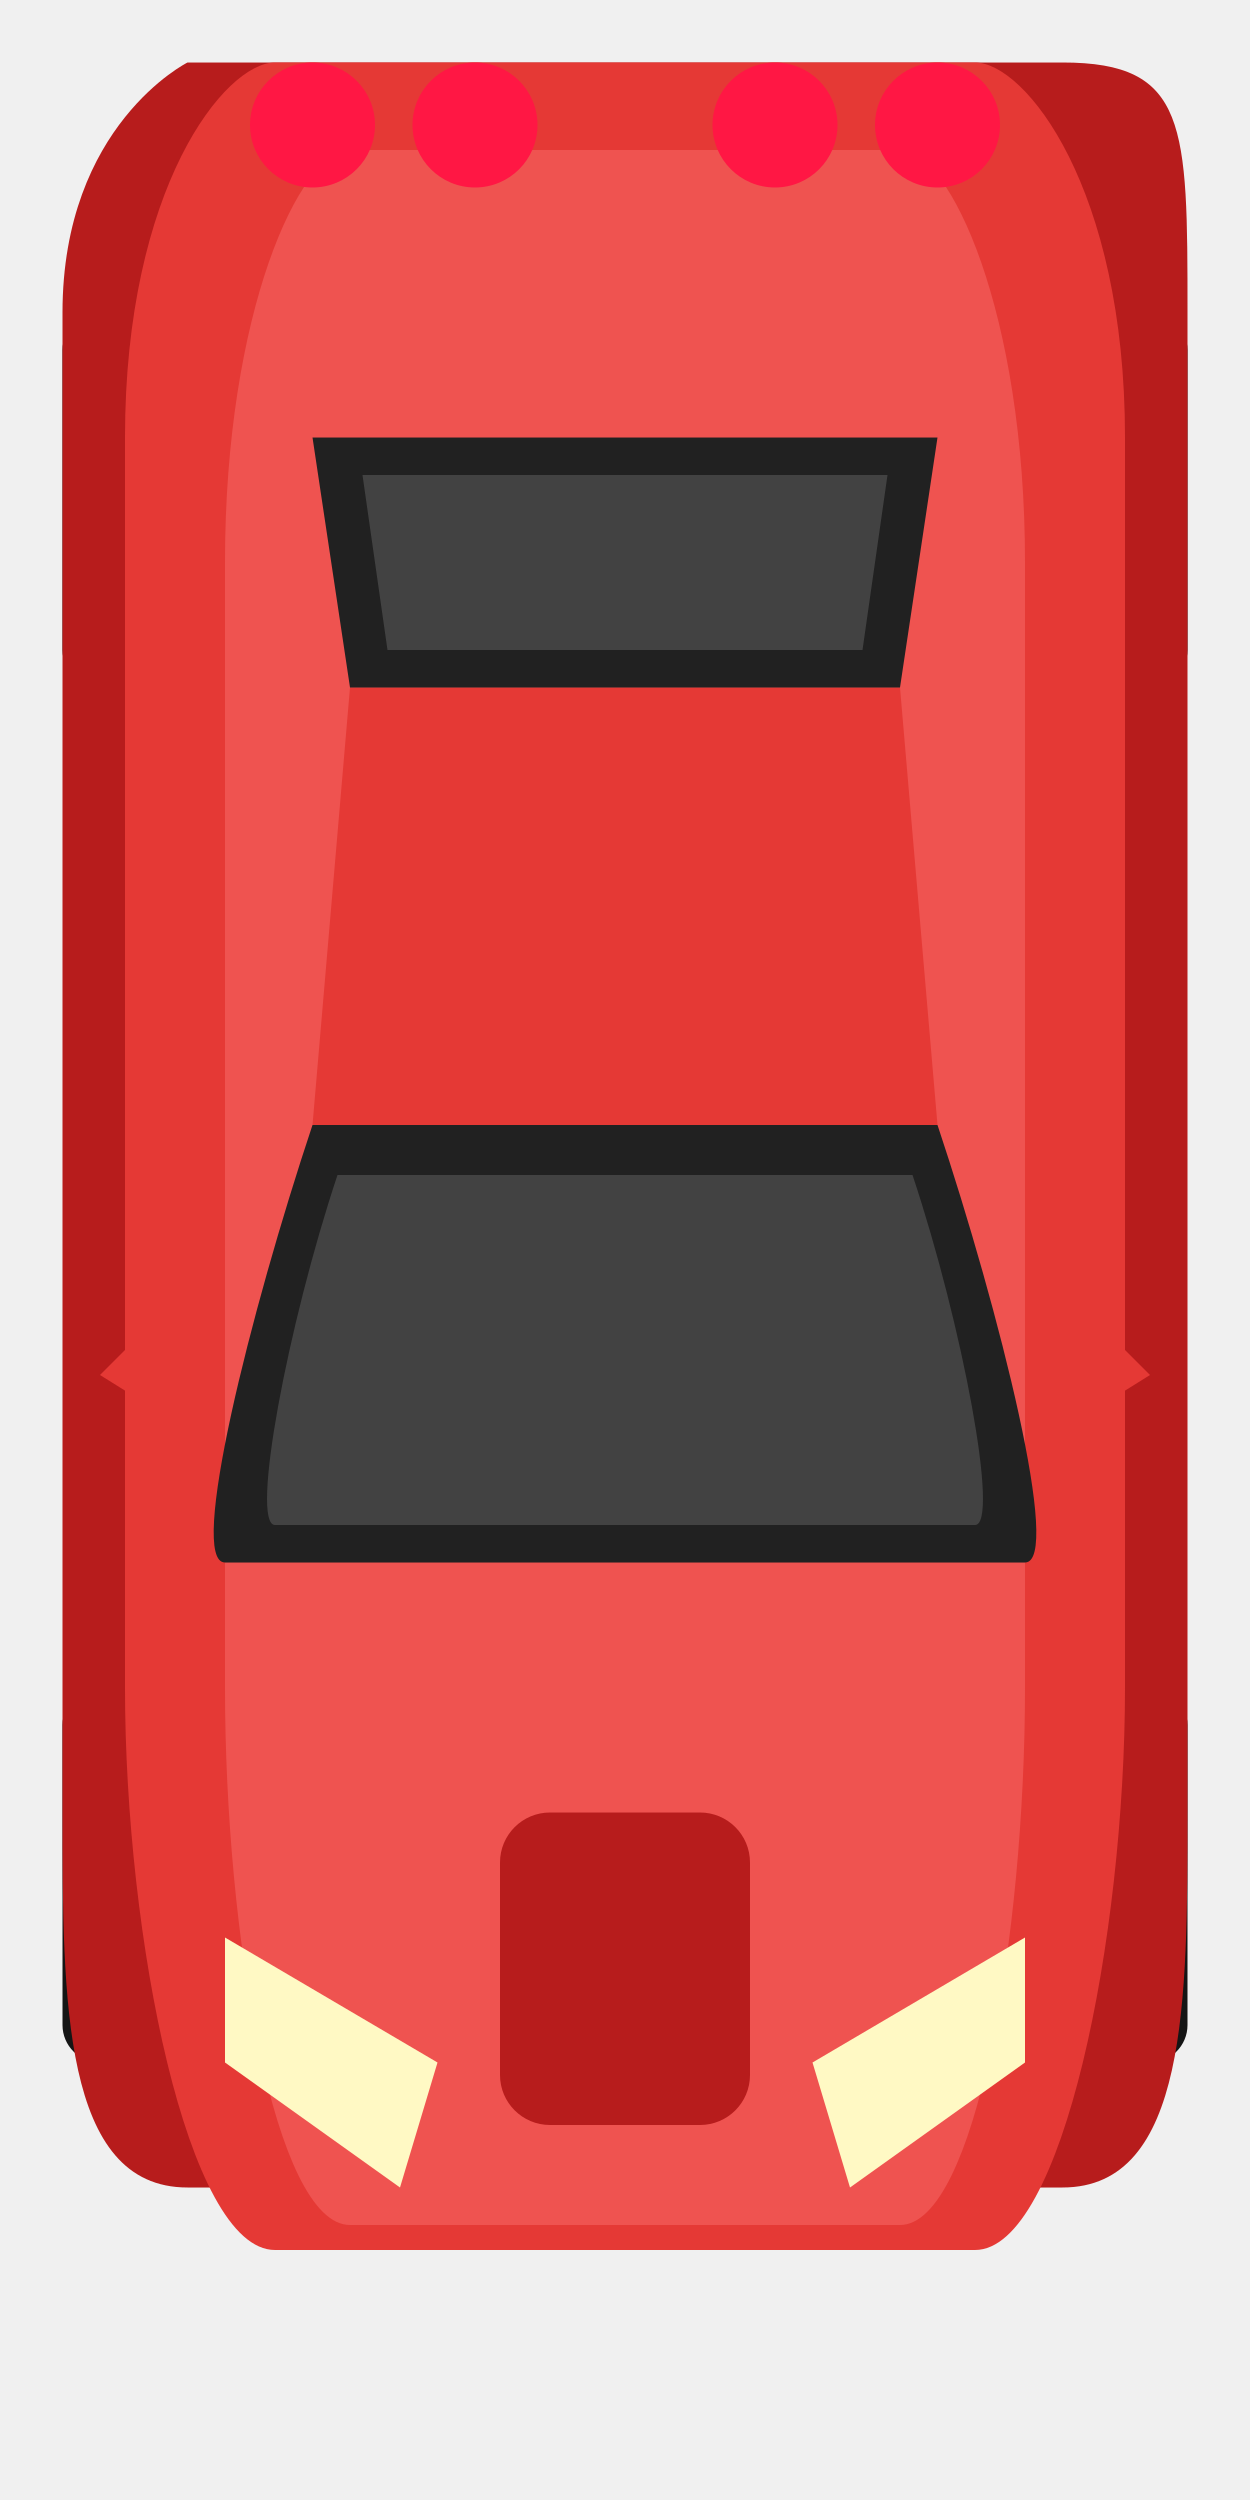
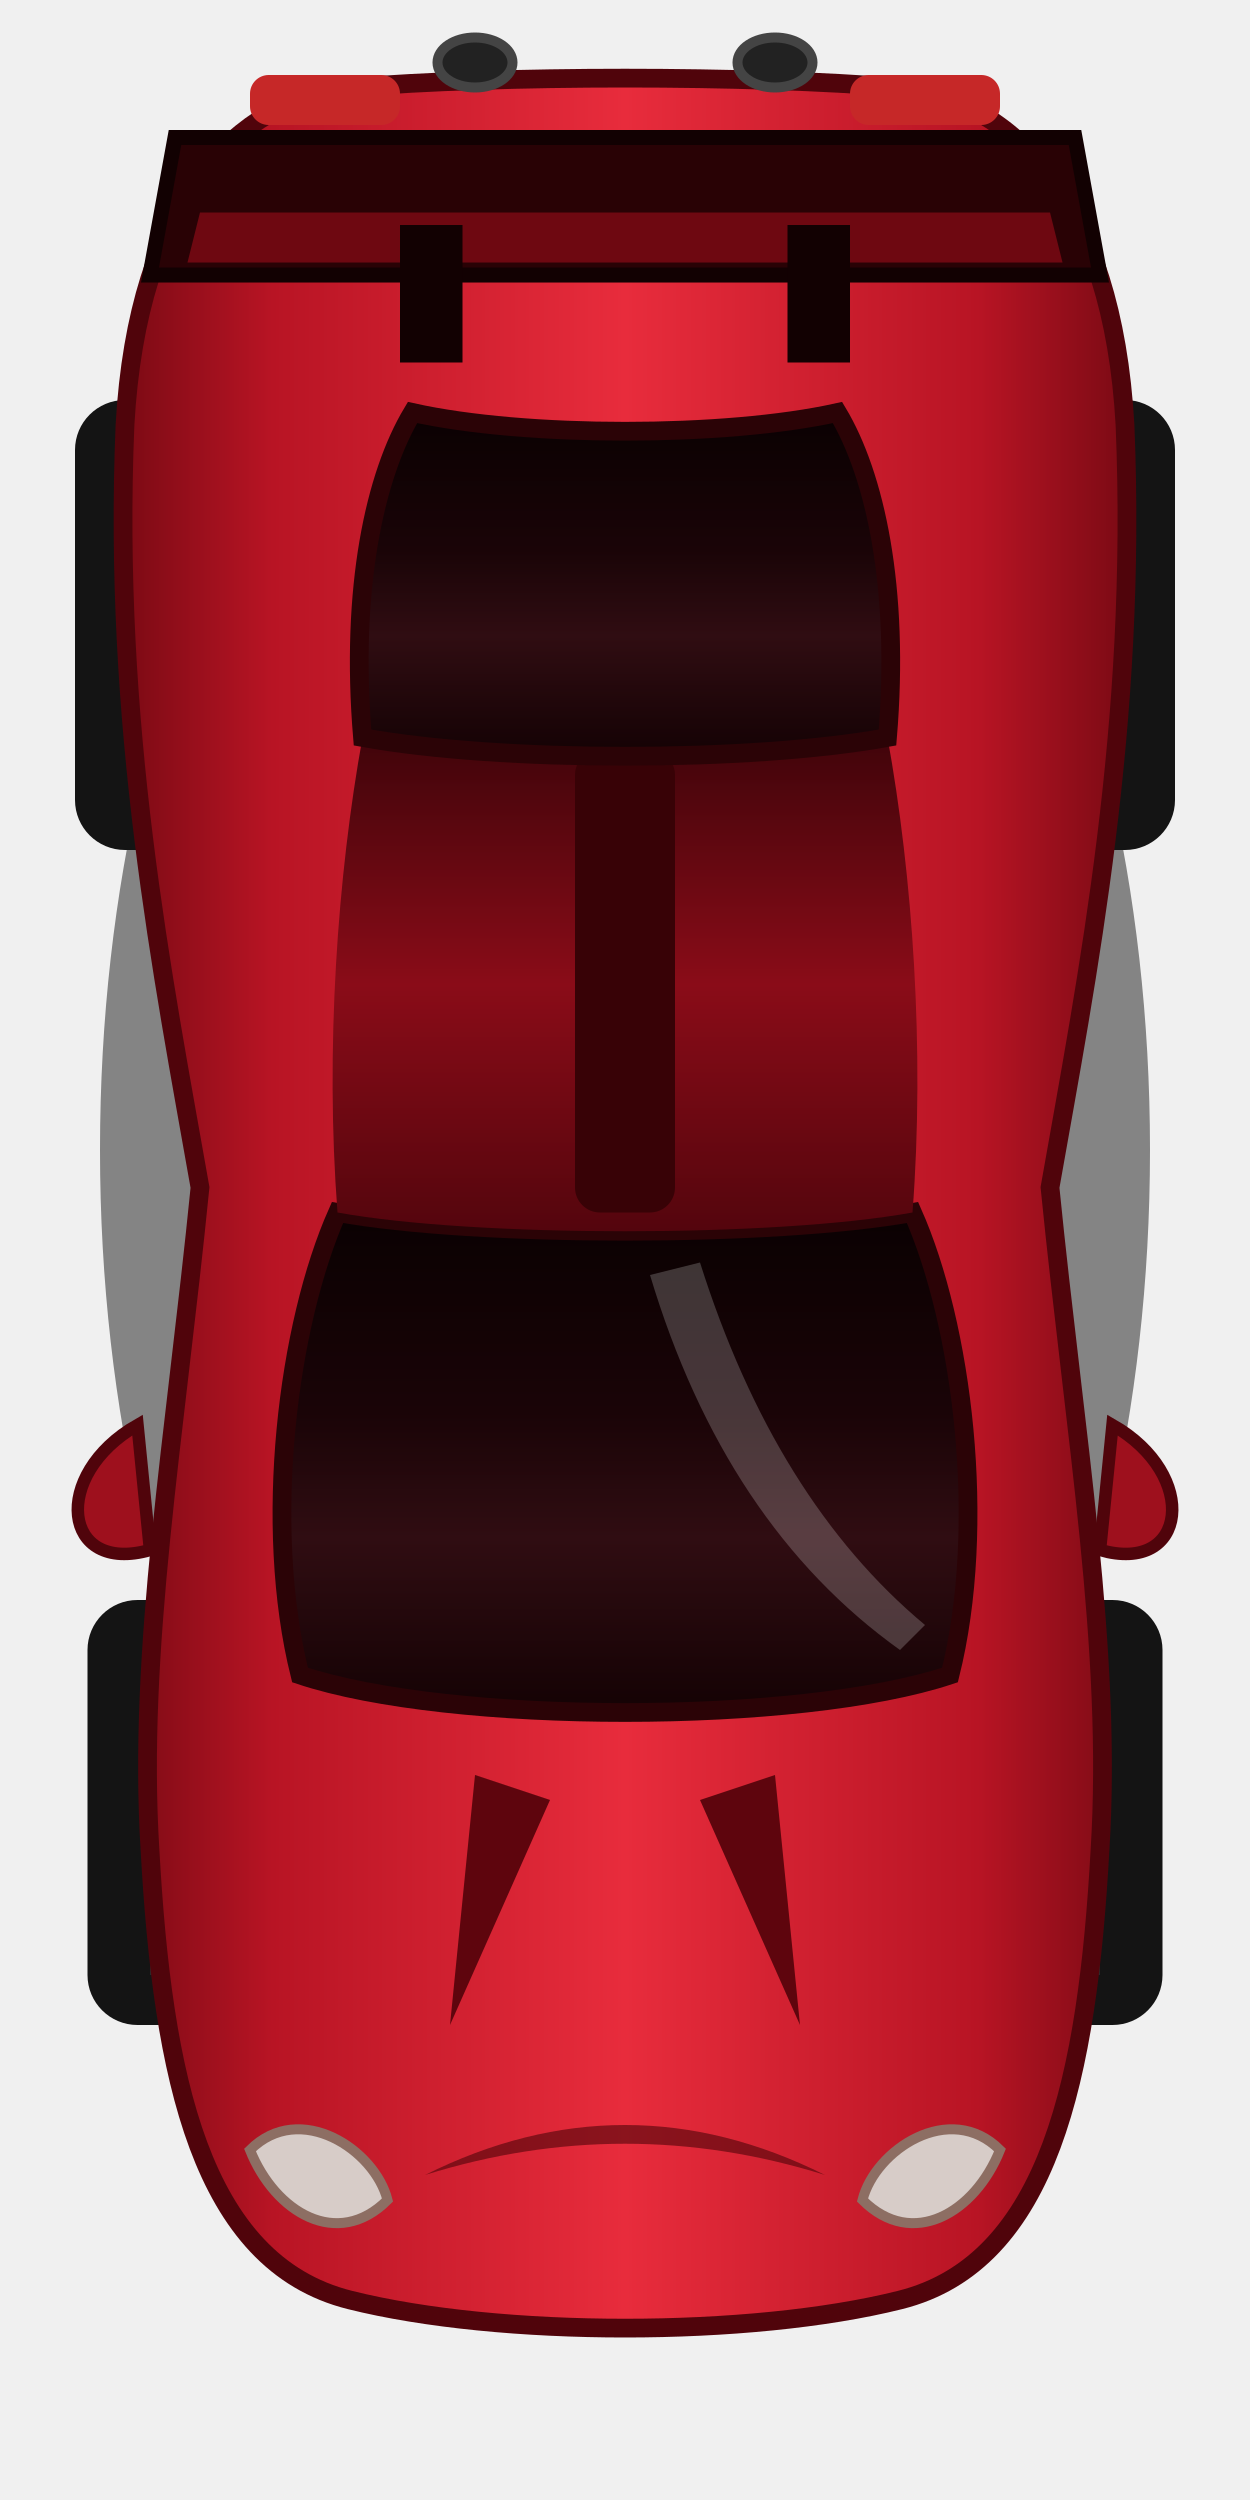
<svg xmlns="http://www.w3.org/2000/svg" viewBox="0 0 100 200" width="100%" height="100%">
+   <defs>
+     <linearGradient id="eBodyGrad" x1="0%" y1="0%" x2="100%" y2="0%">
+       <stop offset="0%" stop-color="#7a0a14" />
+       <stop offset="15%" stop-color="#b81424" />
+       <stop offset="50%" stop-color="#e82c3c" />
+       <stop offset="85%" stop-color="#b81424" />
+       <stop offset="100%" stop-color="#7a0a14" />
+     </linearGradient>
+     <linearGradient id="eRoofGrad" x1="0%" y1="0%" x2="0%" y2="100%">
+       <stop offset="0%" stop-color="#54050d" />
+       <stop offset="50%" stop-color="#8a0c18" />
+       <stop offset="100%" stop-color="#40040a" />
+     </linearGradient>
+     <linearGradient id="eGlassGrad" x1="0%" y1="0%" x2="0%" y2="100%">
+       <stop offset="0%" stop-color="#140204" />
+       <stop offset="35%" stop-color="#300d12" />
+       <stop offset="60%" stop-color="#1a0407" />
+       <stop offset="100%" stop-color="#0a0102" />
+     </linearGradient>
+     <filter id="eGlow" x="-20%" y="-20%" width="140%" height="140%">
+       <feGaussianBlur stdDeviation="3" result="blur" />
+       <feComposite in="SourceGraphic" in2="blur" operator="over" />
+     </filter>
+   </defs>
  <g transform="rotate(180 50 100)">
-     <rect x="5" y="35" width="12" height="30" rx="3" fill="#151515" />
-     <rect x="83" y="35" width="12" height="30" rx="3" fill="#151515" />
-     <rect x="5" y="145" width="12" height="30" rx="3" fill="#151515" />
-     <rect x="83" y="145" width="12" height="30" rx="3" fill="#151515" />
-     <path d="M 15 25 L 85 25 C 95 25, 95 40, 95 55 L 95 175 C 95 190, 85 195, 85 195 L 15 195 C 5 195, 5 190, 5 175 L 5 55 C 5 40, 5 25, 15 25 Z" fill="#b71c1c" />
-     <path d="M 22 20 L 78 20 C 85 20, 90 45, 90 65 L 90 165 C 90 185, 82 195, 78 195 L 22 195 C 18 195, 10 185, 10 165 L 10 65 C 10 45, 15 20, 22 20 Z" fill="#e53935" />
-     <path d="M 28 22 L 72 22 C 78 22, 82 45, 82 65 L 82 155 C 82 175, 76 188, 72 188 L 28 188 C 24 188, 18 175, 18 155 L 18 65 C 18 45, 22 22, 28 22 Z" fill="#ef5350" />
-     <rect x="40" y="30" width="20" height="25" fill="#b71c1c" rx="4" />
-     <path d="M 18 75 L 82 75 C 85 75, 80 95, 75 110 L 25 110 C 20 95, 15 75, 18 75 Z" fill="#212121" />
-     <path d="M 22 78 L 78 78 C 80 78, 77 94, 73 106 L 27 106 C 23 94, 20 78, 22 78 Z" fill="#424242" />
-     <path d="M 25 110 L 75 110 L 72 145 L 28 145 Z" fill="#e53935" />
-     <path d="M 28 145 L 72 145 L 75 165 L 25 165 Z" fill="#212121" />
-     <path d="M 31 148 L 69 148 L 71 162 L 29 162 Z" fill="#424242" />
-     <path d="M 18 35 L 32 25 L 35 35 L 18 45 Z" fill="#fff9c4" />
-     <path d="M 82 35 L 68 25 L 65 35 L 82 45 Z" fill="#fff9c4" />
-     <circle cx="25" cy="190" r="5" fill="#ff1744" />
-     <circle cx="38" cy="190" r="5" fill="#ff1744" />
-     <circle cx="62" cy="190" r="5" fill="#ff1744" />
-     <circle cx="75" cy="190" r="5" fill="#ff1744" />
-     <path d="M 8 90 L 16 85 L 16 98 Z" fill="#e53935" />
-     <path d="M 92 90 L 84 85 L 84 98 Z" fill="#e53935" />
+     <ellipse cx="50" cy="108" rx="42" ry="76" fill="#000000" opacity="0.45" />
+     <rect x="7" y="38" width="13" height="34" rx="4" fill="#141414" />
+     <rect x="80" y="38" width="13" height="34" rx="4" fill="#141414" />
+     <rect x="6" y="132" width="14" height="36" rx="4" fill="#141414" />
+     <rect x="80" y="132" width="14" height="36" rx="4" fill="#141414" />
+     <line x1="13" y1="42" x2="13" y2="68" stroke="#2a2a2a" stroke-width="2" />
+     <line x1="87" y1="42" x2="87" y2="68" stroke="#2a2a2a" stroke-width="2" />
+     <line x1="13" y1="136" x2="13" y2="164" stroke="#2a2a2a" stroke-width="2" />
+     <line x1="87" y1="136" x2="87" y2="164" stroke="#2a2a2a" stroke-width="2" />
+     <path d="M 28 16               C 40 13, 60 13, 72 16               C 84 19, 87 34, 88 52               C 89 68, 86 85, 84 105               C 87 122, 91 142, 90 166               C 89 184, 81 192, 72 193               C 60 194, 40 194, 28 193               C 19 192, 11 184, 10 166               C 9 142, 13 122, 16 105               C 14 85, 11 68, 12 52               C 13 34, 16 19, 28 16 Z" fill="url(#eBodyGrad)" stroke="#50040b" stroke-width="1.5" />
+     <path d="M 34 26 Q 50 34 66 26 Q 50 31 34 26 Z" fill="#4d0309" opacity="0.6" />
+     <path d="M 36 38 L 44 56 L 38 58 Z" fill="#5e050d" />
+     <path d="M 64 38 L 56 56 L 62 58 Z" fill="#5e050d" />
+     <path d="M 12 76 C 5 74, 4 82, 11 86 Z" fill="#9e101d" stroke="#50040b" stroke-width="1" />
+     <path d="M 88 76 C 95 74, 96 82, 89 86 Z" fill="#9e101d" stroke="#50040b" stroke-width="1" />
+     <path d="M 24 66               C 36 62, 64 62, 76 66               C 79 78, 77 94, 73 103               C 62 101, 38 101, 27 103               C 23 94, 21 78, 24 66 Z" fill="url(#eGlassGrad)" stroke="#2b0306" stroke-width="1.5" />
+     <path d="M 28 68 Q 42 78 48 98 L 44 99 Q 38 80 26 70 Z" fill="#ffffff" opacity="0.2" />
+     <path d="M 27 103               C 38 101, 62 101, 73 103               C 74 116, 73 130, 71 141               C 60 139, 40 139, 29 141               C 27 130, 26 116, 27 103 Z" fill="url(#eRoofGrad)" />
+     <rect x="46" y="103" width="8" height="37" fill="#380206" rx="2" />
+     <path d="M 29 141               C 40 139, 60 139, 71 141               C 72 153, 70 162, 67 167               C 58 165, 42 165, 33 167               C 30 162, 28 153, 29 141 Z" fill="url(#eGlassGrad)" stroke="#2b0306" stroke-width="1.5" />
+     <path d="M 12 178 L 88 178 L 86 189 L 14 189 Z" fill="#290205" stroke="#120102" stroke-width="1.2" />
+     <path d="M 15 179 L 85 179 L 84 183 L 16 183 Z" fill="#800a14" opacity="0.8" />
+     <rect x="32" y="171" width="5" height="11" fill="#120102" />
+     <rect x="63" y="171" width="5" height="11" fill="#120102" />
+     <path d="M 20 28 C 22 23, 27 20, 31 24 C 30 28, 24 32, 20 28 Z" fill="#d7ccc8" stroke="#8d6e63" stroke-width="0.8" />
+     <path d="M 80 28 C 78 23, 73 20, 69 24 C 70 28, 76 32, 80 28 Z" fill="#d7ccc8" stroke="#8d6e63" stroke-width="0.8" />
+     <rect x="20" y="190" width="12" height="4" rx="1.5" fill="#c62828" />
+     <rect x="68" y="190" width="12" height="4" rx="1.5" fill="#c62828" />
+     <ellipse cx="38" cy="195" rx="3" ry="2" fill="#222" stroke="#444" stroke-width="0.8" />
+     <ellipse cx="62" cy="195" rx="3" ry="2" fill="#222" stroke="#444" stroke-width="0.8" />
  </g>
</svg>
